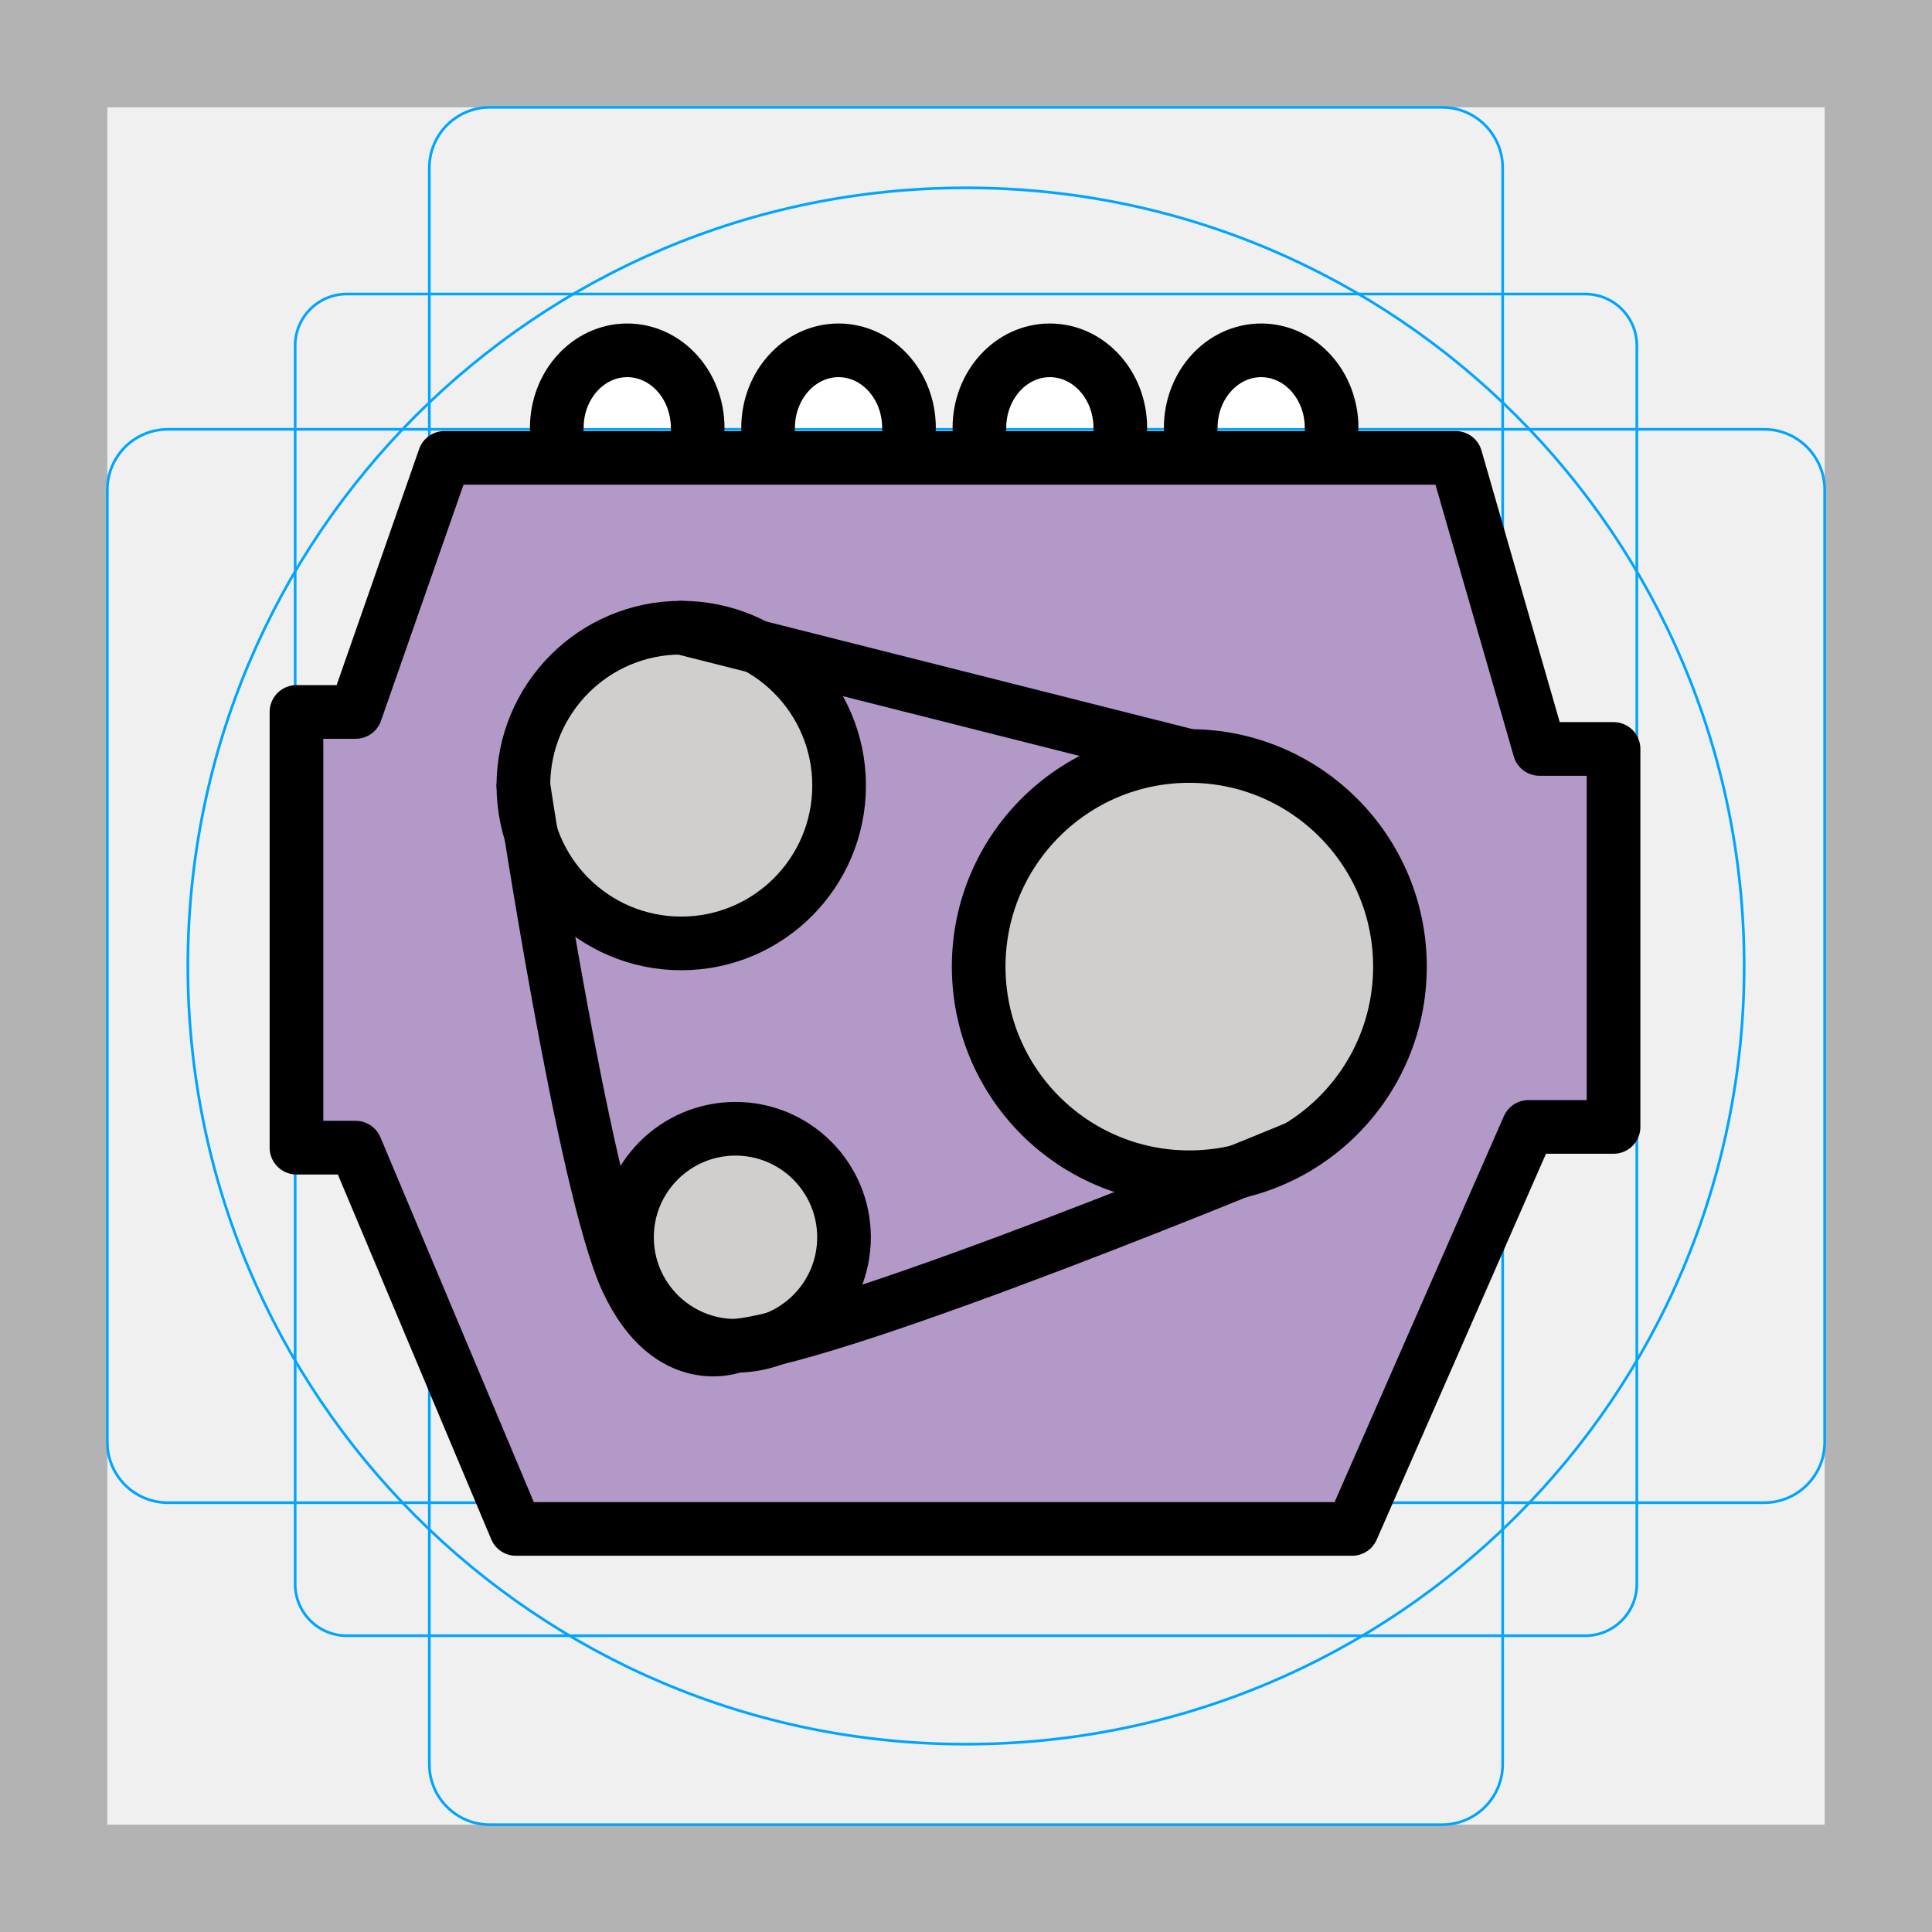
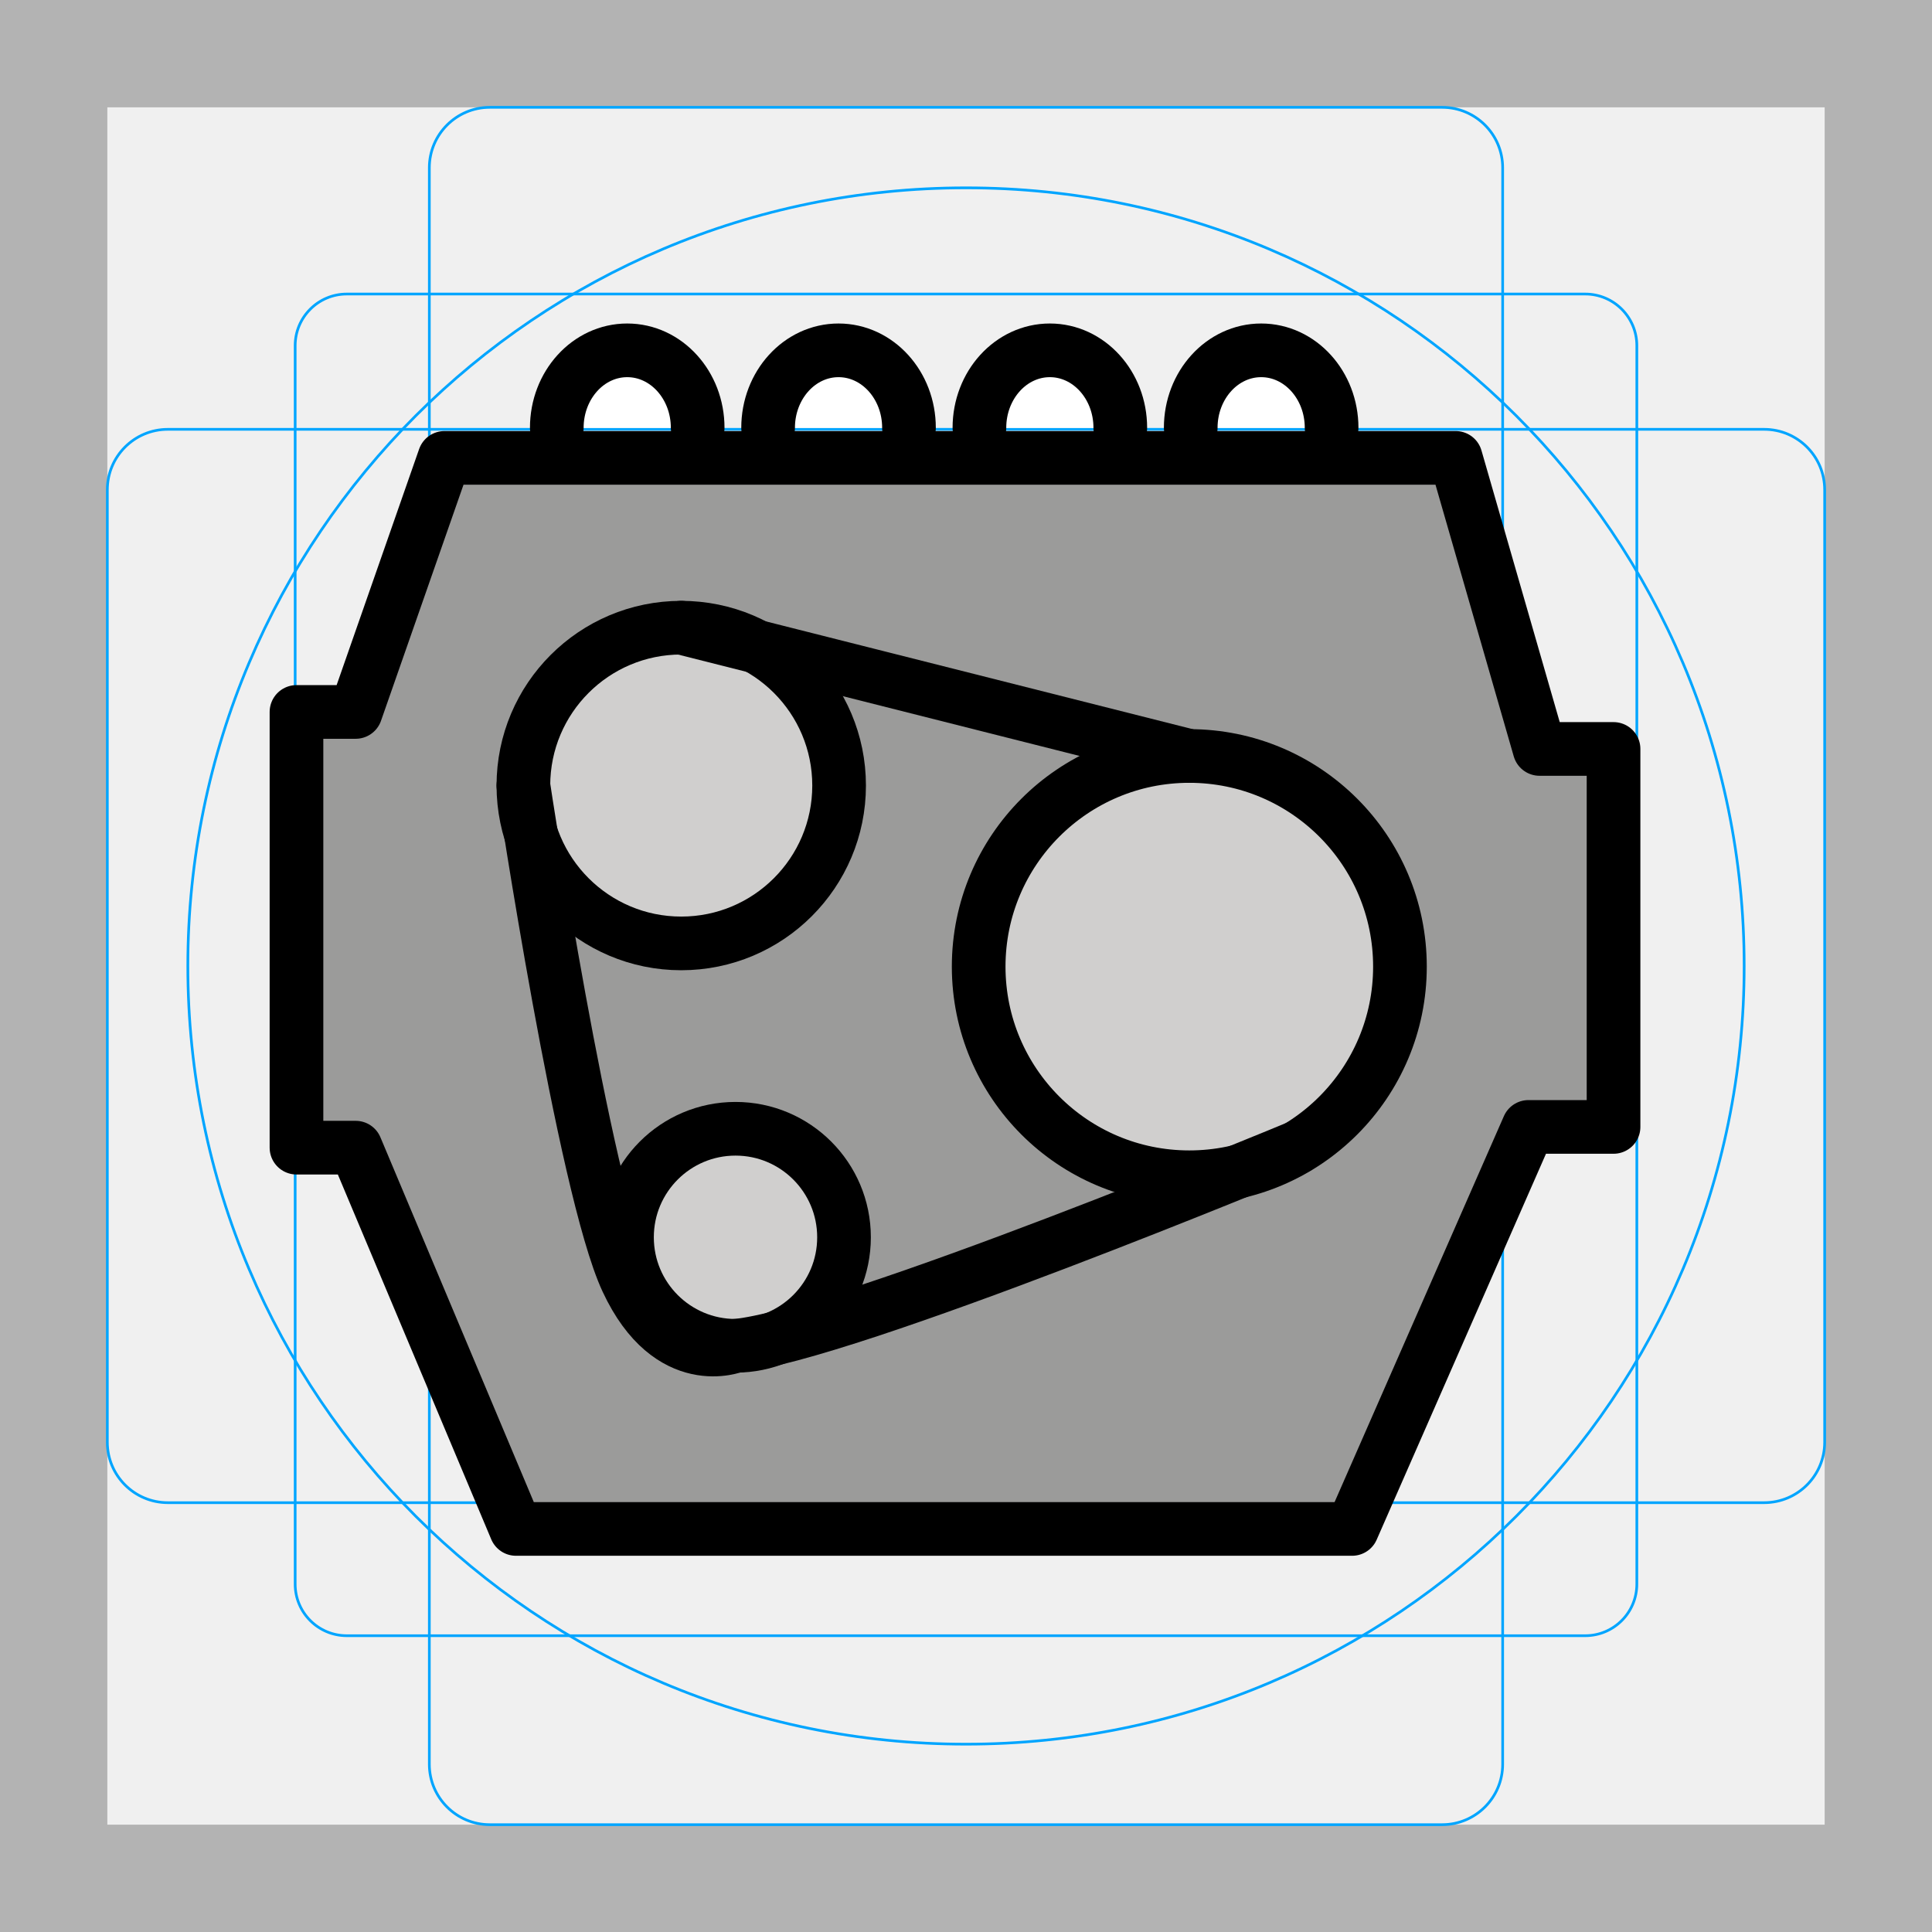
- <svg xmlns="http://www.w3.org/2000/svg" id="emoji" viewBox="0 0 72 72">
+ <svg xmlns="http://www.w3.org/2000/svg" version="1.1" id="emoji" x="0px" y="0px" viewBox="0 0 72 72" enable-background="new 0 0 72 72" xml:space="preserve">
  <g id="grid">
-     <path d="M68,4V68H4V4H68m4-4H0V72H72V0Z" fill="#b3b3b3" />
-     <path d="M12.923,10.958H59.077A1.923,1.923,0,0,1,61,12.881V59.035a1.923,1.923,0,0,1-1.923,1.923H12.923A1.923,1.923,0,0,1,11,59.035V12.881A1.923,1.923,0,0,1,12.923,10.958Z" fill="none" stroke="#00a5ff" stroke-miterlimit="10" stroke-width="0.1" />
-     <rect x="16" y="4" width="40" height="64" rx="2.254" fill="none" stroke="#00a5ff" stroke-miterlimit="10" stroke-width="0.1" />
-     <rect x="16" y="4" width="40" height="64" rx="2.254" transform="translate(72) rotate(90)" fill="none" stroke="#00a5ff" stroke-miterlimit="10" stroke-width="0.1" />
-     <circle cx="36" cy="36" r="29" fill="none" stroke="#00a5ff" stroke-miterlimit="10" stroke-width="0.1" />
+     <path fill="#B3B3B3" d="M68,4v64H4V4H68 M72,0H0v72h72V0z" />
+     <path fill="none" stroke="#00A5FF" stroke-width="0.1" stroke-miterlimit="10" d="M12.923,10.958h46.154   c1.062,0,1.923,0.861,1.923,1.923v0v46.154c0,1.062-0.861,1.923-1.923,1.923H12.923   c-1.062,0-1.923-0.861-1.923-1.923l0,0V12.881C11,11.819,11.861,10.958,12.923,10.958L12.923,10.958z" />
+     <path fill="none" stroke="#00A5FF" stroke-width="0.1" stroke-miterlimit="10" d="M18.254,4h35.493C54.991,4,56,5.009,56,6.254   v59.493C56,66.991,54.991,68,53.746,68H18.254C17.009,68,16,66.991,16,65.746V6.254C16,5.009,17.009,4,18.254,4z" />
+     <path fill="none" stroke="#00A5FF" stroke-width="0.1" stroke-miterlimit="10" d="M68,18.254v35.493   C68,54.991,66.991,56,65.746,56H6.254C5.009,56,4,54.991,4,53.746V18.254C4,17.009,5.009,16,6.254,16h59.493   C66.991,16,68,17.009,68,18.254z" />
+     <circle fill="none" stroke="#00A5FF" stroke-width="0.1" stroke-miterlimit="10" cx="36" cy="36" r="29" />
  </g>
  <g id="color">
-     <polygon fill="#b399c8" stroke="none" stroke-width="2" stroke-linecap="round" stroke-linejoin="round" stroke-miterlimit="10" points="   16.564,17.064 54.249,17.064 57.374,27.911 60.132,27.911 60.132,41.997 56.961,41.997 50.389,56.979 19.229,56.979    13.255,42.77 11.049,42.77 11.049,26.532 13.255,26.532  " />
-     <circle fill="#d0cfce" stroke="none" stroke-width="2" stroke-linecap="round" stroke-linejoin="round" stroke-miterlimit="10" cx="25.388" cy="29.275" r="5.883" />
-     <circle fill="#d0cfce" stroke="none" stroke-width="2" stroke-linecap="round" stroke-linejoin="round" stroke-miterlimit="10" cx="27.41" cy="46.11" r="4.044" />
-     <circle fill="#d0cfce" stroke="none" stroke-width="2" stroke-linecap="round" stroke-linejoin="round" stroke-miterlimit="10" cx="44.322" cy="36.023" r="7.85" />
-     <path fill="#FFFFFF" stroke="none" stroke-width="2" stroke-linecap="round" stroke-linejoin="round" stroke-miterlimit="10" d="   M20.75,15.944c0-1.595,1.175-2.888,2.625-2.888S26,14.349,26,15.944" />
-     <path fill="#FFFFFF" stroke="none" stroke-width="2" stroke-linecap="round" stroke-linejoin="round" stroke-miterlimit="10" d="   M28.625,15.944c0-1.595,1.175-2.888,2.625-2.888c1.45,0,2.625,1.293,2.625,2.888" />
-     <path fill="#FFFFFF" stroke="none" stroke-width="2" stroke-linecap="round" stroke-linejoin="round" stroke-miterlimit="10" d="   M36.5,15.944c0-1.595,1.175-2.888,2.625-2.888s2.625,1.293,2.625,2.888" />
-     <path fill="#FFFFFF" stroke="none" stroke-width="2" stroke-linecap="round" stroke-linejoin="round" stroke-miterlimit="10" d="   M44.375,15.944c0-1.595,1.175-2.888,2.625-2.888s2.625,1.293,2.625,2.888" />
+     <polygon fill="#9B9B9A" points="16.564,17.064 54.249,17.064 57.374,27.911 60.132,27.911 60.132,41.997    56.961,41.997 50.389,56.979 19.229,56.979 13.255,42.77 11.049,42.77 11.049,26.532 13.255,26.532  " />
+     <circle fill="#D0CFCE" cx="25.388" cy="29.275" r="5.883" />
+     <circle fill="#D0CFCE" cx="27.41" cy="46.11" r="4.044" />
+     <circle fill="#D0CFCE" cx="44.322" cy="36.023" r="7.85" />
+     <path fill="#FFFFFF" d="M20.75,15.944c0-1.595,1.175-2.888,2.625-2.888S26,14.349,26,15.944" />
+     <path fill="#FFFFFF" d="M28.625,15.944c0-1.595,1.175-2.888,2.625-2.888s2.625,1.293,2.625,2.888" />
+     <path fill="#FFFFFF" d="M36.5,15.944c0-1.595,1.175-2.888,2.625-2.888s2.625,1.293,2.625,2.888" />
+     <path fill="#FFFFFF" d="M44.375,15.944c0-1.595,1.175-2.888,2.625-2.888s2.625,1.293,2.625,2.888" />
  </g>
  <g id="hair">
-   </g>
+ </g>
  <g id="skin">
-   </g>
+ </g>
  <g id="skin-shadow">
-   </g>
+ </g>
  <g id="line">
    <polygon fill="none" stroke="#000000" stroke-width="2" stroke-linecap="round" stroke-linejoin="round" stroke-miterlimit="10" points="   16.564,17.064 54.249,17.064 57.374,27.911 60.132,27.911 60.132,41.997 56.961,41.997 50.389,56.979 19.229,56.979    13.255,42.77 11.049,42.77 11.049,26.532 13.255,26.532  " />
    <circle fill="none" stroke="#000000" stroke-width="2" stroke-linecap="round" stroke-linejoin="round" stroke-miterlimit="10" cx="25.388" cy="29.275" r="5.883" />
    <circle fill="none" stroke="#000000" stroke-width="2" stroke-linecap="round" stroke-linejoin="round" stroke-miterlimit="10" cx="27.41" cy="46.11" r="4.044" />
    <circle fill="none" stroke="#000000" stroke-width="2" stroke-linecap="round" stroke-linejoin="round" stroke-miterlimit="10" cx="44.322" cy="36.023" r="7.85" />
    <line fill="none" stroke="#000000" stroke-width="2" stroke-linecap="round" stroke-linejoin="round" stroke-miterlimit="10" x1="25.388" y1="23.392" x2="44.322" y2="28.173" />
    <path fill="none" stroke="#000000" stroke-width="2" stroke-linecap="round" stroke-linejoin="round" stroke-miterlimit="10" d="   M19.505,29.275c0,0,2.252,14.997,3.861,18.444c1.609,3.447,4.044,2.436,4.044,2.436   c4.044-0.368,20.91-7.384,20.91-7.384" />
    <path fill="none" stroke="#000000" stroke-width="2" stroke-linecap="round" stroke-linejoin="round" stroke-miterlimit="10" d="   M20.75,15.944c0-1.595,1.175-2.888,2.625-2.888S26,14.349,26,15.944" />
-     <path fill="none" stroke="#000000" stroke-width="2" stroke-linecap="round" stroke-linejoin="round" stroke-miterlimit="10" d="   M28.625,15.944c0-1.595,1.175-2.888,2.625-2.888c1.45,0,2.625,1.293,2.625,2.888" />
+     <path fill="none" stroke="#000000" stroke-width="2" stroke-linecap="round" stroke-linejoin="round" stroke-miterlimit="10" d="   M28.625,15.944c0-1.595,1.175-2.888,2.625-2.888s2.625,1.293,2.625,2.888" />
    <path fill="none" stroke="#000000" stroke-width="2" stroke-linecap="round" stroke-linejoin="round" stroke-miterlimit="10" d="   M36.5,15.944c0-1.595,1.175-2.888,2.625-2.888s2.625,1.293,2.625,2.888" />
    <path fill="none" stroke="#000000" stroke-width="2" stroke-linecap="round" stroke-linejoin="round" stroke-miterlimit="10" d="   M44.375,15.944c0-1.595,1.175-2.888,2.625-2.888s2.625,1.293,2.625,2.888" />
  </g>
</svg>
